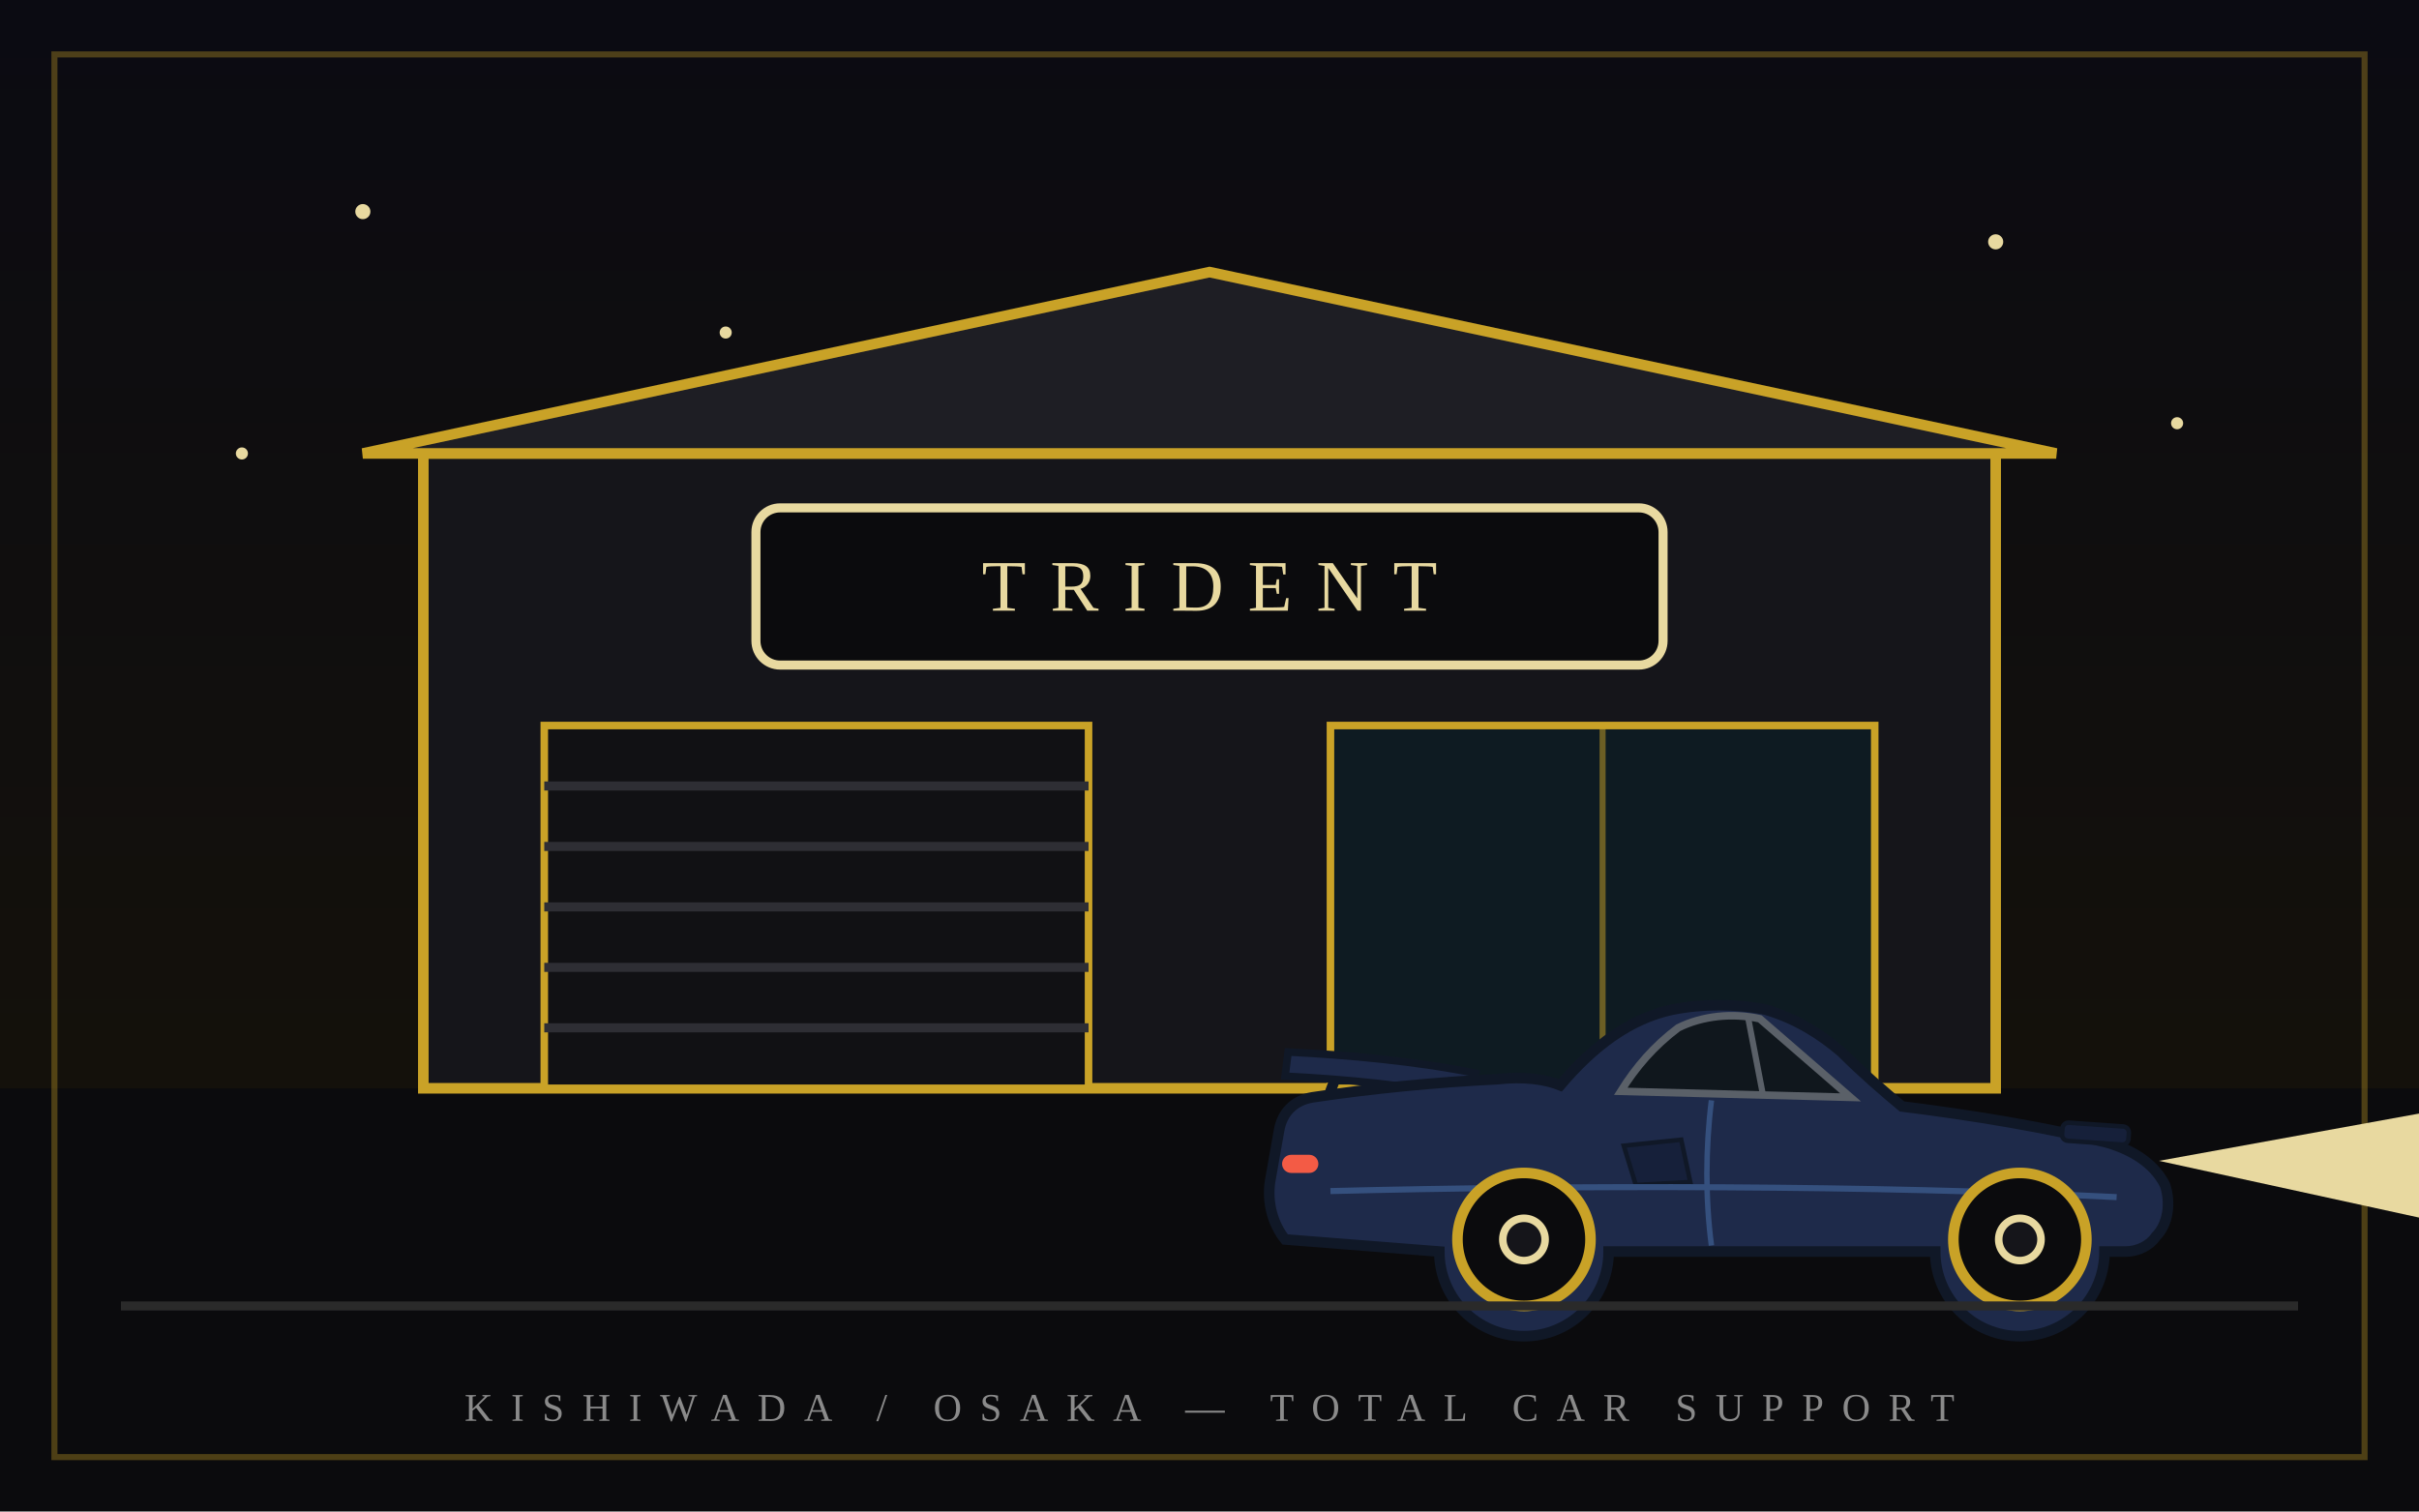
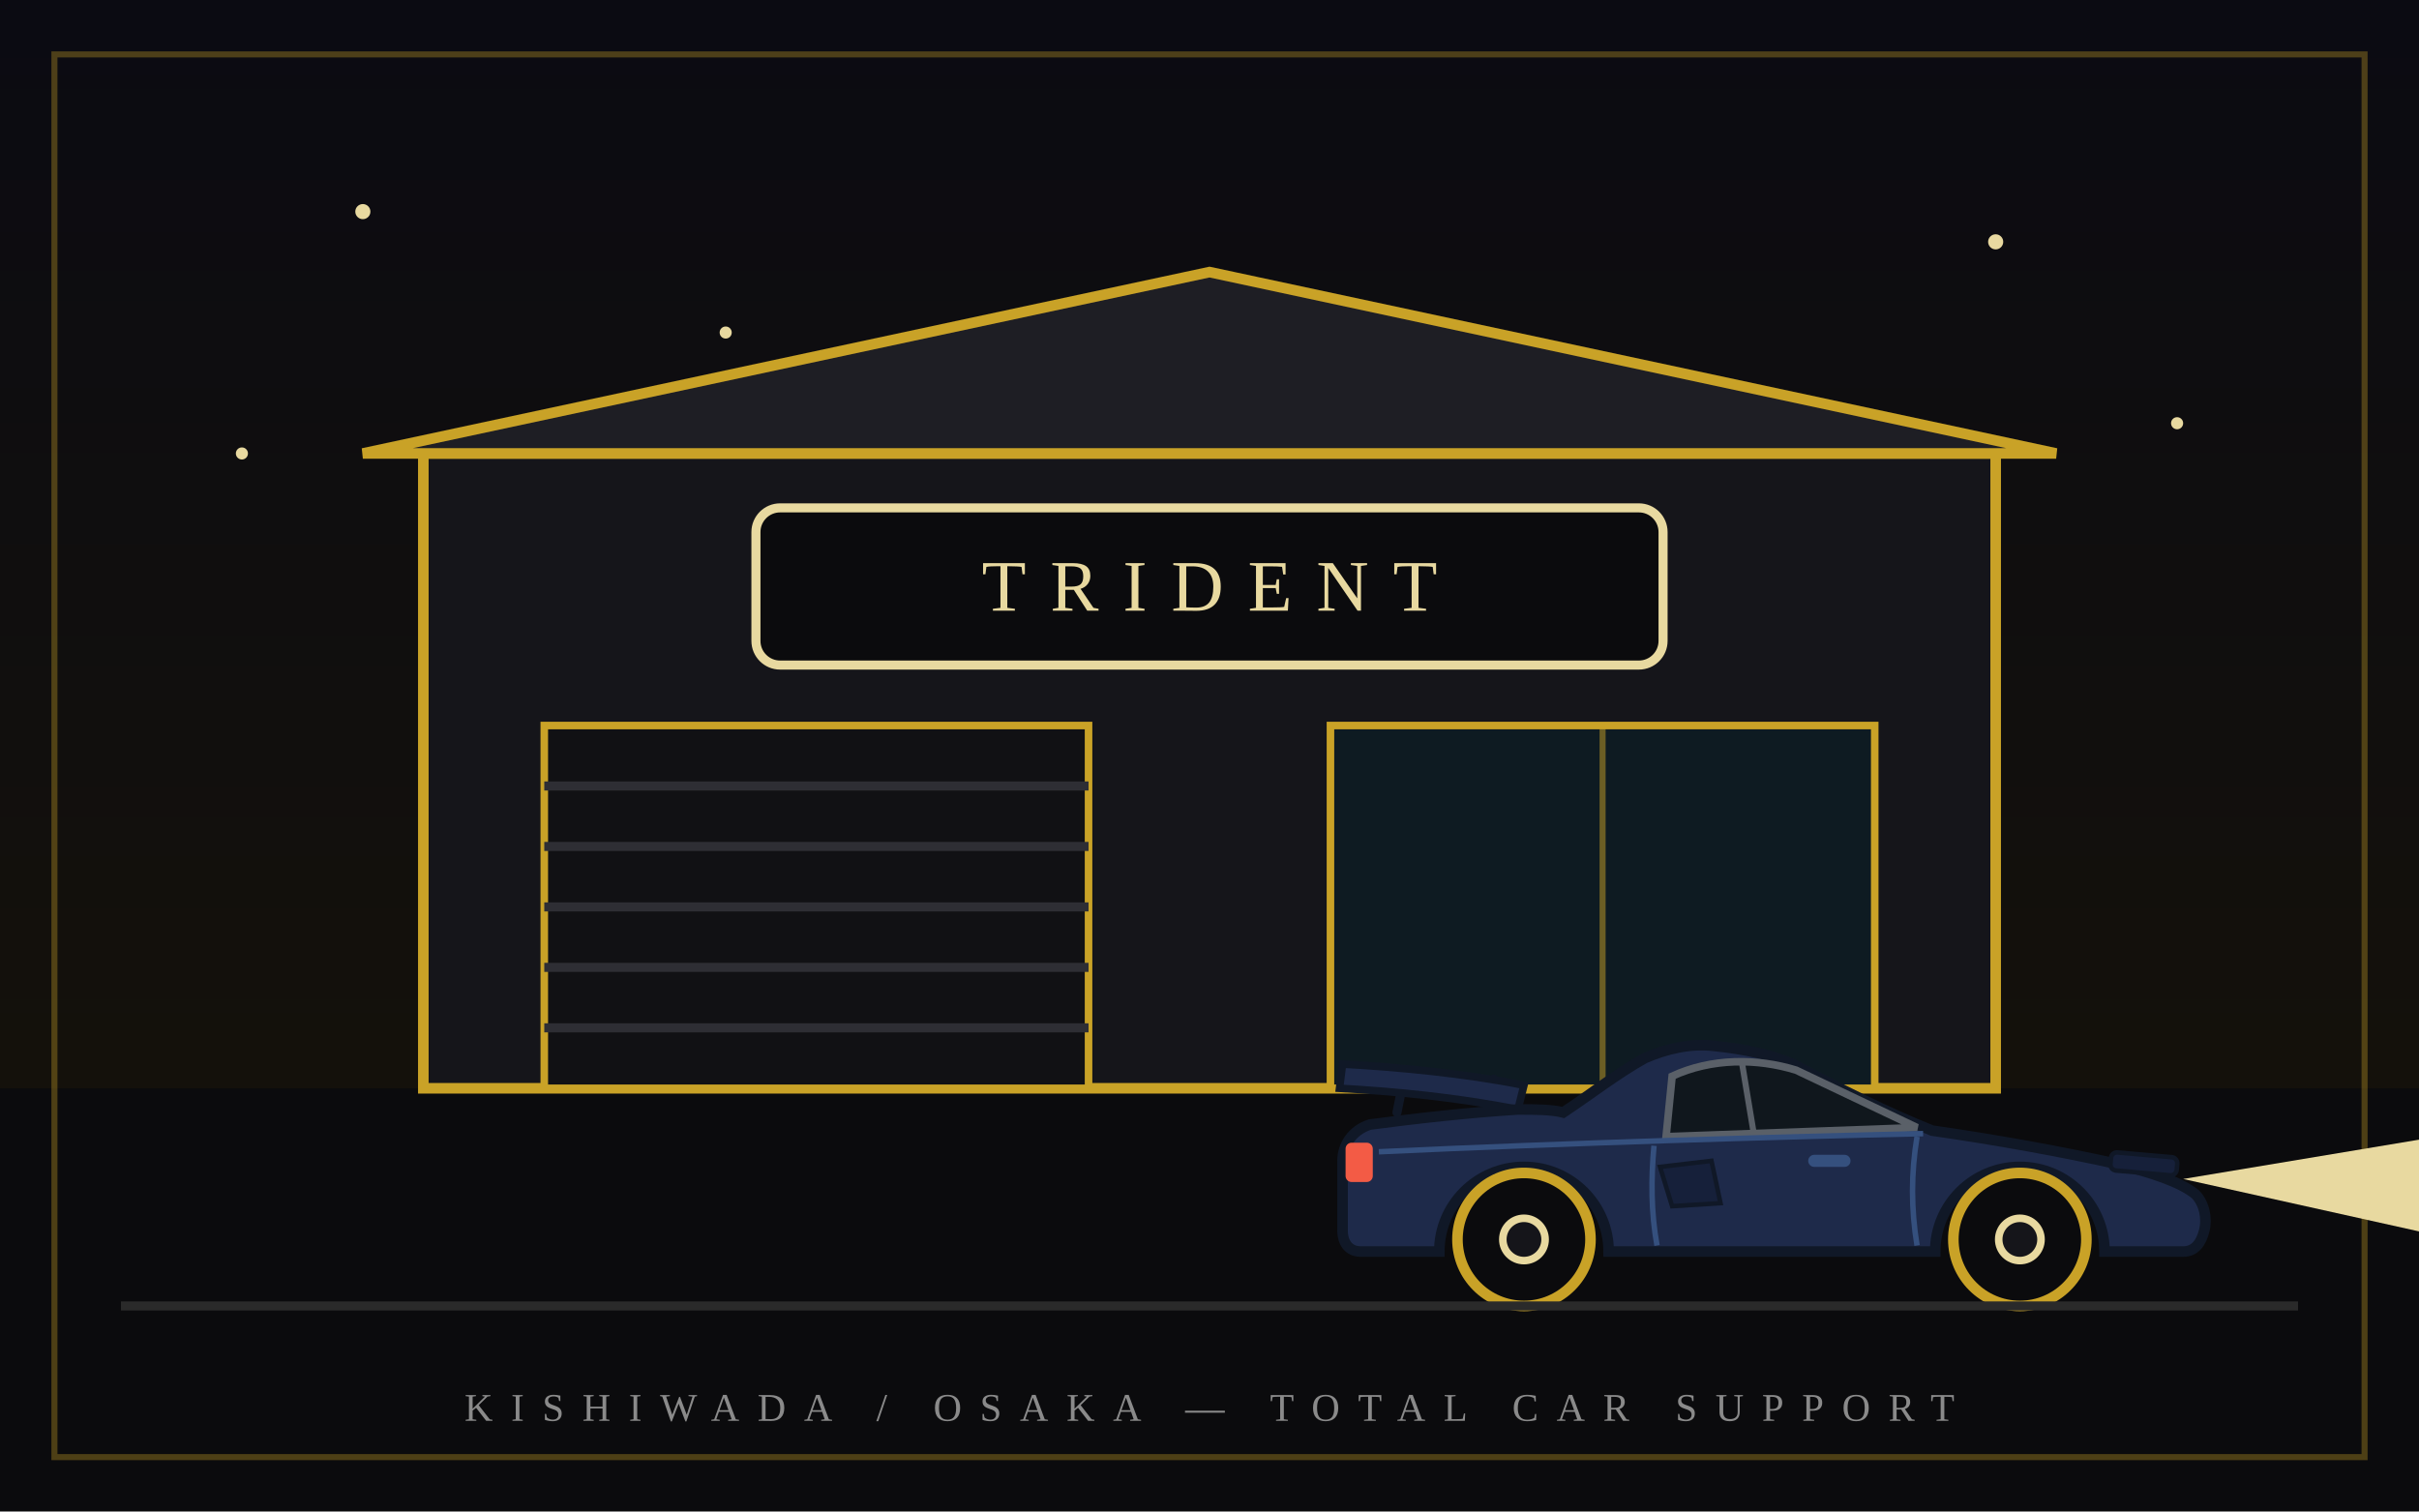
<svg xmlns="http://www.w3.org/2000/svg" viewBox="0 0 800 500" font-family="Georgia, 'Times New Roman', serif">
  <style>
    .sign{animation:neon 2.8s ease-in-out infinite}
    @keyframes neon{0%,100%{opacity:1}50%{opacity:.55}}
    .star{animation:tw 2.6s ease-in-out infinite}
    .star.d2{animation-delay:.9s}.star.d3{animation-delay:1.7s}
    @keyframes tw{0%,100%{opacity:.15}50%{opacity:1}}
    .beam{animation:beam 3.2s ease-in-out infinite}
    @keyframes beam{0%,100%{opacity:.18}50%{opacity:.42}}
    @media (prefers-reduced-motion:reduce){*{animation:none!important}}
  </style>
  <rect width="800" height="500" fill="#0B0B0D" />
  <linearGradient id="sky" x1="0" y1="0" x2="0" y2="1">
    <stop offset="0" stop-color="#0B0B12" />
    <stop offset="1" stop-color="#14110B" />
  </linearGradient>
  <rect width="800" height="360" fill="url(#sky)" />
  <rect x="18" y="18" width="764" height="464" fill="none" stroke="#C9A227" stroke-opacity=".35" stroke-width="2" />
  <g fill="#E8D9A0">
    <circle class="star" cx="120" cy="70" r="2.5" />
    <circle class="star d2" cx="240" cy="110" r="2" />
    <circle class="star d3" cx="660" cy="80" r="2.5" />
    <circle class="star" cx="720" cy="140" r="2" />
    <circle class="star d2" cx="80" cy="150" r="2" />
  </g>
  <rect x="140" y="150" width="520" height="210" fill="#15151A" stroke="#C9A227" stroke-width="3.5" />
  <path d="M120 150l280-60 280 60z" fill="#1E1E24" stroke="#C9A227" stroke-width="3.5" />
  <g class="sign">
    <rect x="250" y="168" width="300" height="52" rx="8" fill="#0B0B0D" stroke="#E8D9A0" stroke-width="3" />
    <text x="400" y="202" text-anchor="middle" fill="#E8D9A0" font-size="24" letter-spacing="8">TRIDENT</text>
  </g>
  <rect x="180" y="240" width="180" height="120" fill="#111114" stroke="#C9A227" stroke-width="2.5" />
  <g stroke="#2E2E34" stroke-width="3">
    <line x1="180" y1="260" x2="360" y2="260" />
    <line x1="180" y1="280" x2="360" y2="280" />
    <line x1="180" y1="300" x2="360" y2="300" />
    <line x1="180" y1="320" x2="360" y2="320" />
    <line x1="180" y1="340" x2="360" y2="340" />
  </g>
  <rect x="440" y="240" width="180" height="120" fill="#0E1B22" stroke="#C9A227" stroke-width="2.5" />
  <line x1="530" y1="240" x2="530" y2="360" stroke="#C9A227" stroke-width="2" stroke-opacity=".5" />
  <g>
-     <path class="beam" d="M714 384l110-20v44z" fill="#E8D9A0" />
-     <path d="M440 361 L443 353 M463 360 L465 352" stroke="#101827" stroke-width="3.5" stroke-linecap="round" />
-     <path d="M426 348 C446 349 468 351 488 355 L486 363 C466 359 445 357 425 356 Z" fill="#1E2A4A" stroke="#101827" stroke-width="2.5" />
-     <path d="M425 410              C421 405 419 398 420 391              L423 374              C424 368 428 364 434 363              C454 360 475 358 495 357              C504 356 511 357 516 359              C527 346 539 337 553 334              C563 332 574 332 584 334              C594 337 602 342 609 348              C616 355 623 361 629 366              C653 369 677 373 697 378              C707 381 713 386 716 392              C718 398 717 405 713 409              C711 412 707 414 703 414              L696 414 A 28 28 0 0 1 640 414              L532 414 A 28 28 0 0 1 476 414 Z" fill="#1E2A4A" stroke="#101827" stroke-width="3.5" />
-     <path d="M555 340 C563 336 573 335 582 337 L612 363 L536 361 C541 353 547 346 555 340 Z" fill="#10171D" stroke="#5A6068" stroke-width="2.5" />
-     <line x1="578" y1="336" x2="583" y2="362" stroke="#5A6068" stroke-width="2" />
-     <rect x="682" y="372" width="22" height="6" rx="2" fill="#16203A" stroke="#101827" stroke-width="1.5" transform="rotate(4 693 375)" />
-     <rect x="424" y="382" width="12" height="6" rx="3" fill="#F35B45" />
-     <path d="M537 379 L556 377 L559 391 L541 392 Z" fill="#16203A" stroke="#101827" stroke-width="1.5" />
-     <path d="M440 394 C520 392 620 392 700 396" fill="none" stroke="#35507E" stroke-width="2" />
-     <path d="M566 364 C564 380 564 397 566 412" fill="none" stroke="#35507E" stroke-width="1.8" />
+     <path class="beam" d="M722 390l108-18v42z" fill="#E8D9A0" />
+     <path d="M462 368 L464 358 M492 367 L494 357" stroke="#101827" stroke-width="3" stroke-linecap="round" />
+     <path d="M444 352 C462 353 484 355 504 359 L502 367 C482 363 461 361 443 360 Z" fill="#1E2A4A" stroke="#101827" stroke-width="2.5" />
+     <path d="M450 414              C446 414 444 411 444 407              L444 384              C444 379 447 374 453 372              C468 370 486 368 502 367              C508 367 513 367 517 368              C526 362 535 355 544 350              C551 347 559 345 567 346              C577 347 586 349 593 352              C608 360 624 368 639 374              C660 377 682 381 700 385              C712 388 721 391 726 395              C729 398 730 403 729 407              C728 411 726 414 722 414              L696 414 A 28 28 0 0 0 640 414              L532 414 A 28 28 0 0 0 476 414 Z" fill="#1E2A4A" stroke="#101827" stroke-width="3.5" />
+     <path d="M594 354 L634 373 L551 376 L553 356 C566 350 581 350 594 354 Z" fill="#10171D" stroke="#5A6068" stroke-width="2.5" />
+     <line x1="576" y1="351" x2="580" y2="375" stroke="#5A6068" stroke-width="2" />
+     <rect x="698" y="382" width="22" height="6" rx="2" fill="#16203A" stroke="#101827" stroke-width="1.5" transform="rotate(5 709 385)" />
+     <rect x="445" y="378" width="9" height="13" rx="2" fill="#F35B45" />
+     <path d="M549 386 L566 384 L569 398 L553 399 Z" fill="#16203A" stroke="#101827" stroke-width="1.5" />
+     <path d="M456 381 C520 378 590 376 636 375" fill="none" stroke="#35507E" stroke-width="1.8" />
+     <path d="M547 379 C546 390 546 401 548 412 M634 376 C632 388 632 400 634 412" fill="none" stroke="#35507E" stroke-width="1.8" />
+     <rect x="598" y="382" width="14" height="4" rx="2" fill="#35507E" />
    <circle cx="504" cy="410" r="22" fill="#0B0B0D" stroke="#C9A227" stroke-width="3.5" />
    <circle cx="504" cy="410" r="7" fill="#15151A" stroke="#E8D9A0" stroke-width="2.5" />
    <circle cx="668" cy="410" r="22" fill="#0B0B0D" stroke="#C9A227" stroke-width="3.5" />
    <circle cx="668" cy="410" r="7" fill="#15151A" stroke="#E8D9A0" stroke-width="2.5" />
  </g>
  <line x1="40" y1="432" x2="760" y2="432" stroke="#2A2A2A" stroke-width="3" />
  <text x="400" y="470" text-anchor="middle" fill="#8A8A8A" font-size="13" letter-spacing="6">KISHIWADA / OSAKA — TOTAL CAR SUPPORT</text>
</svg>
